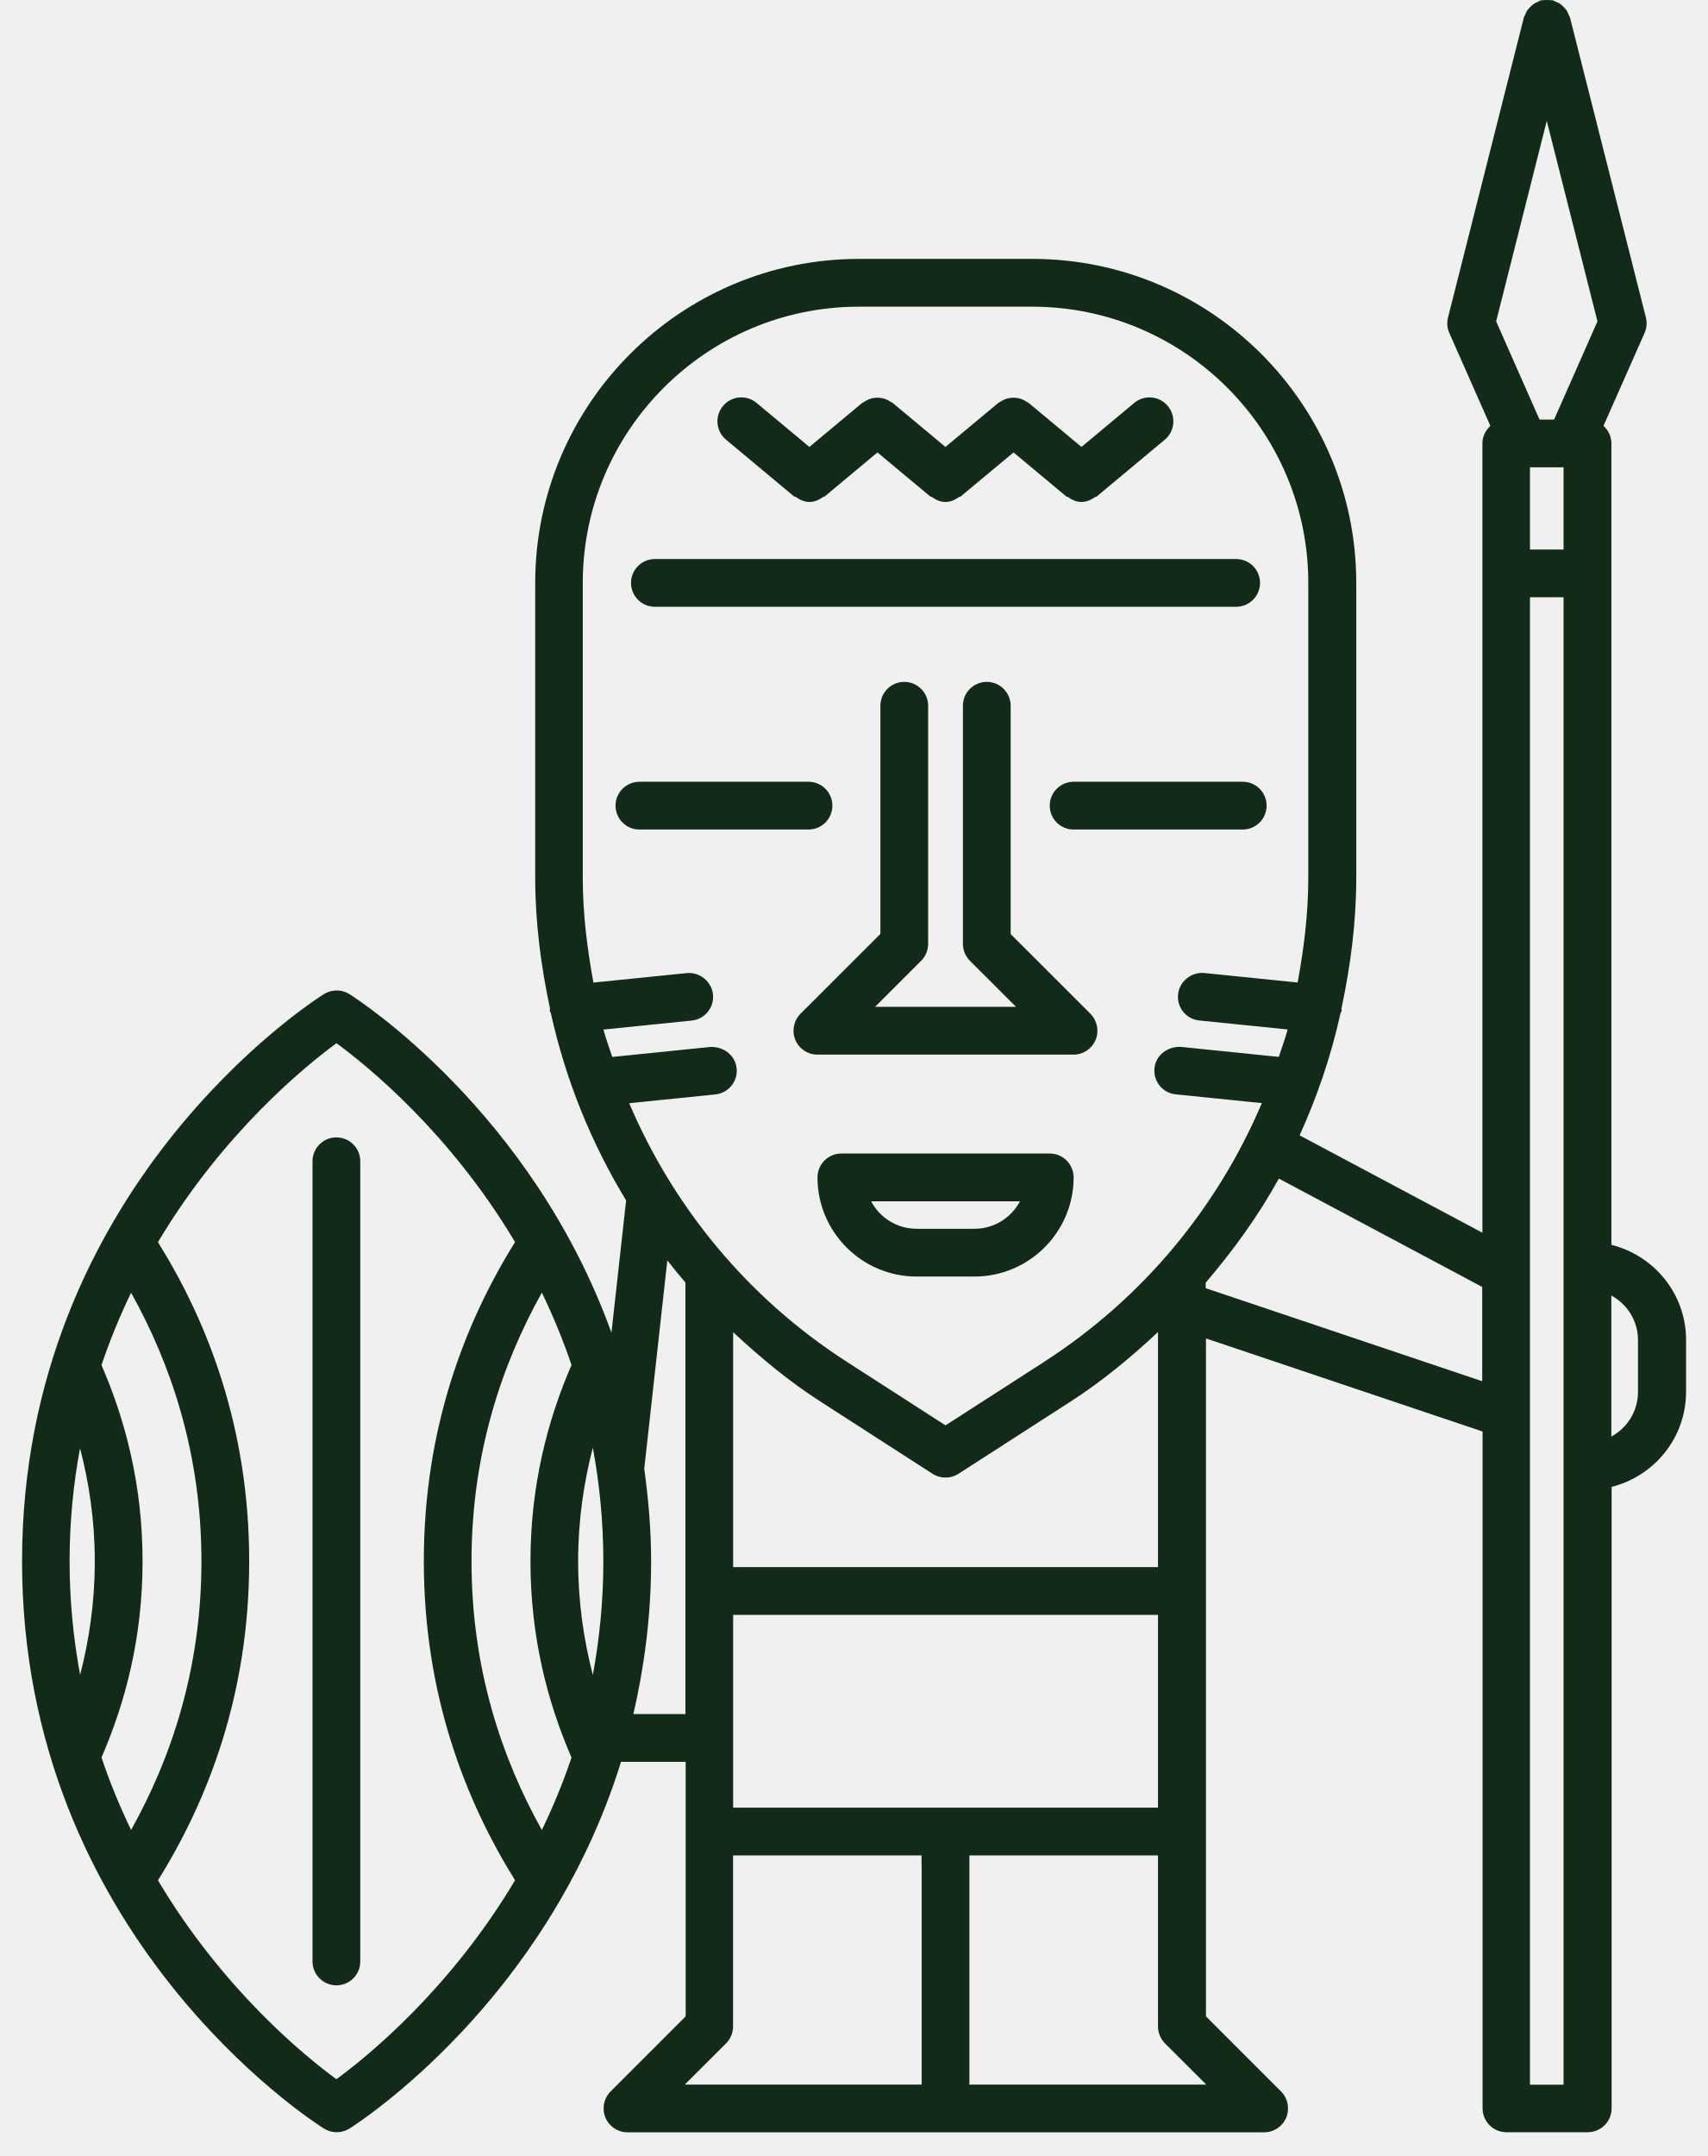
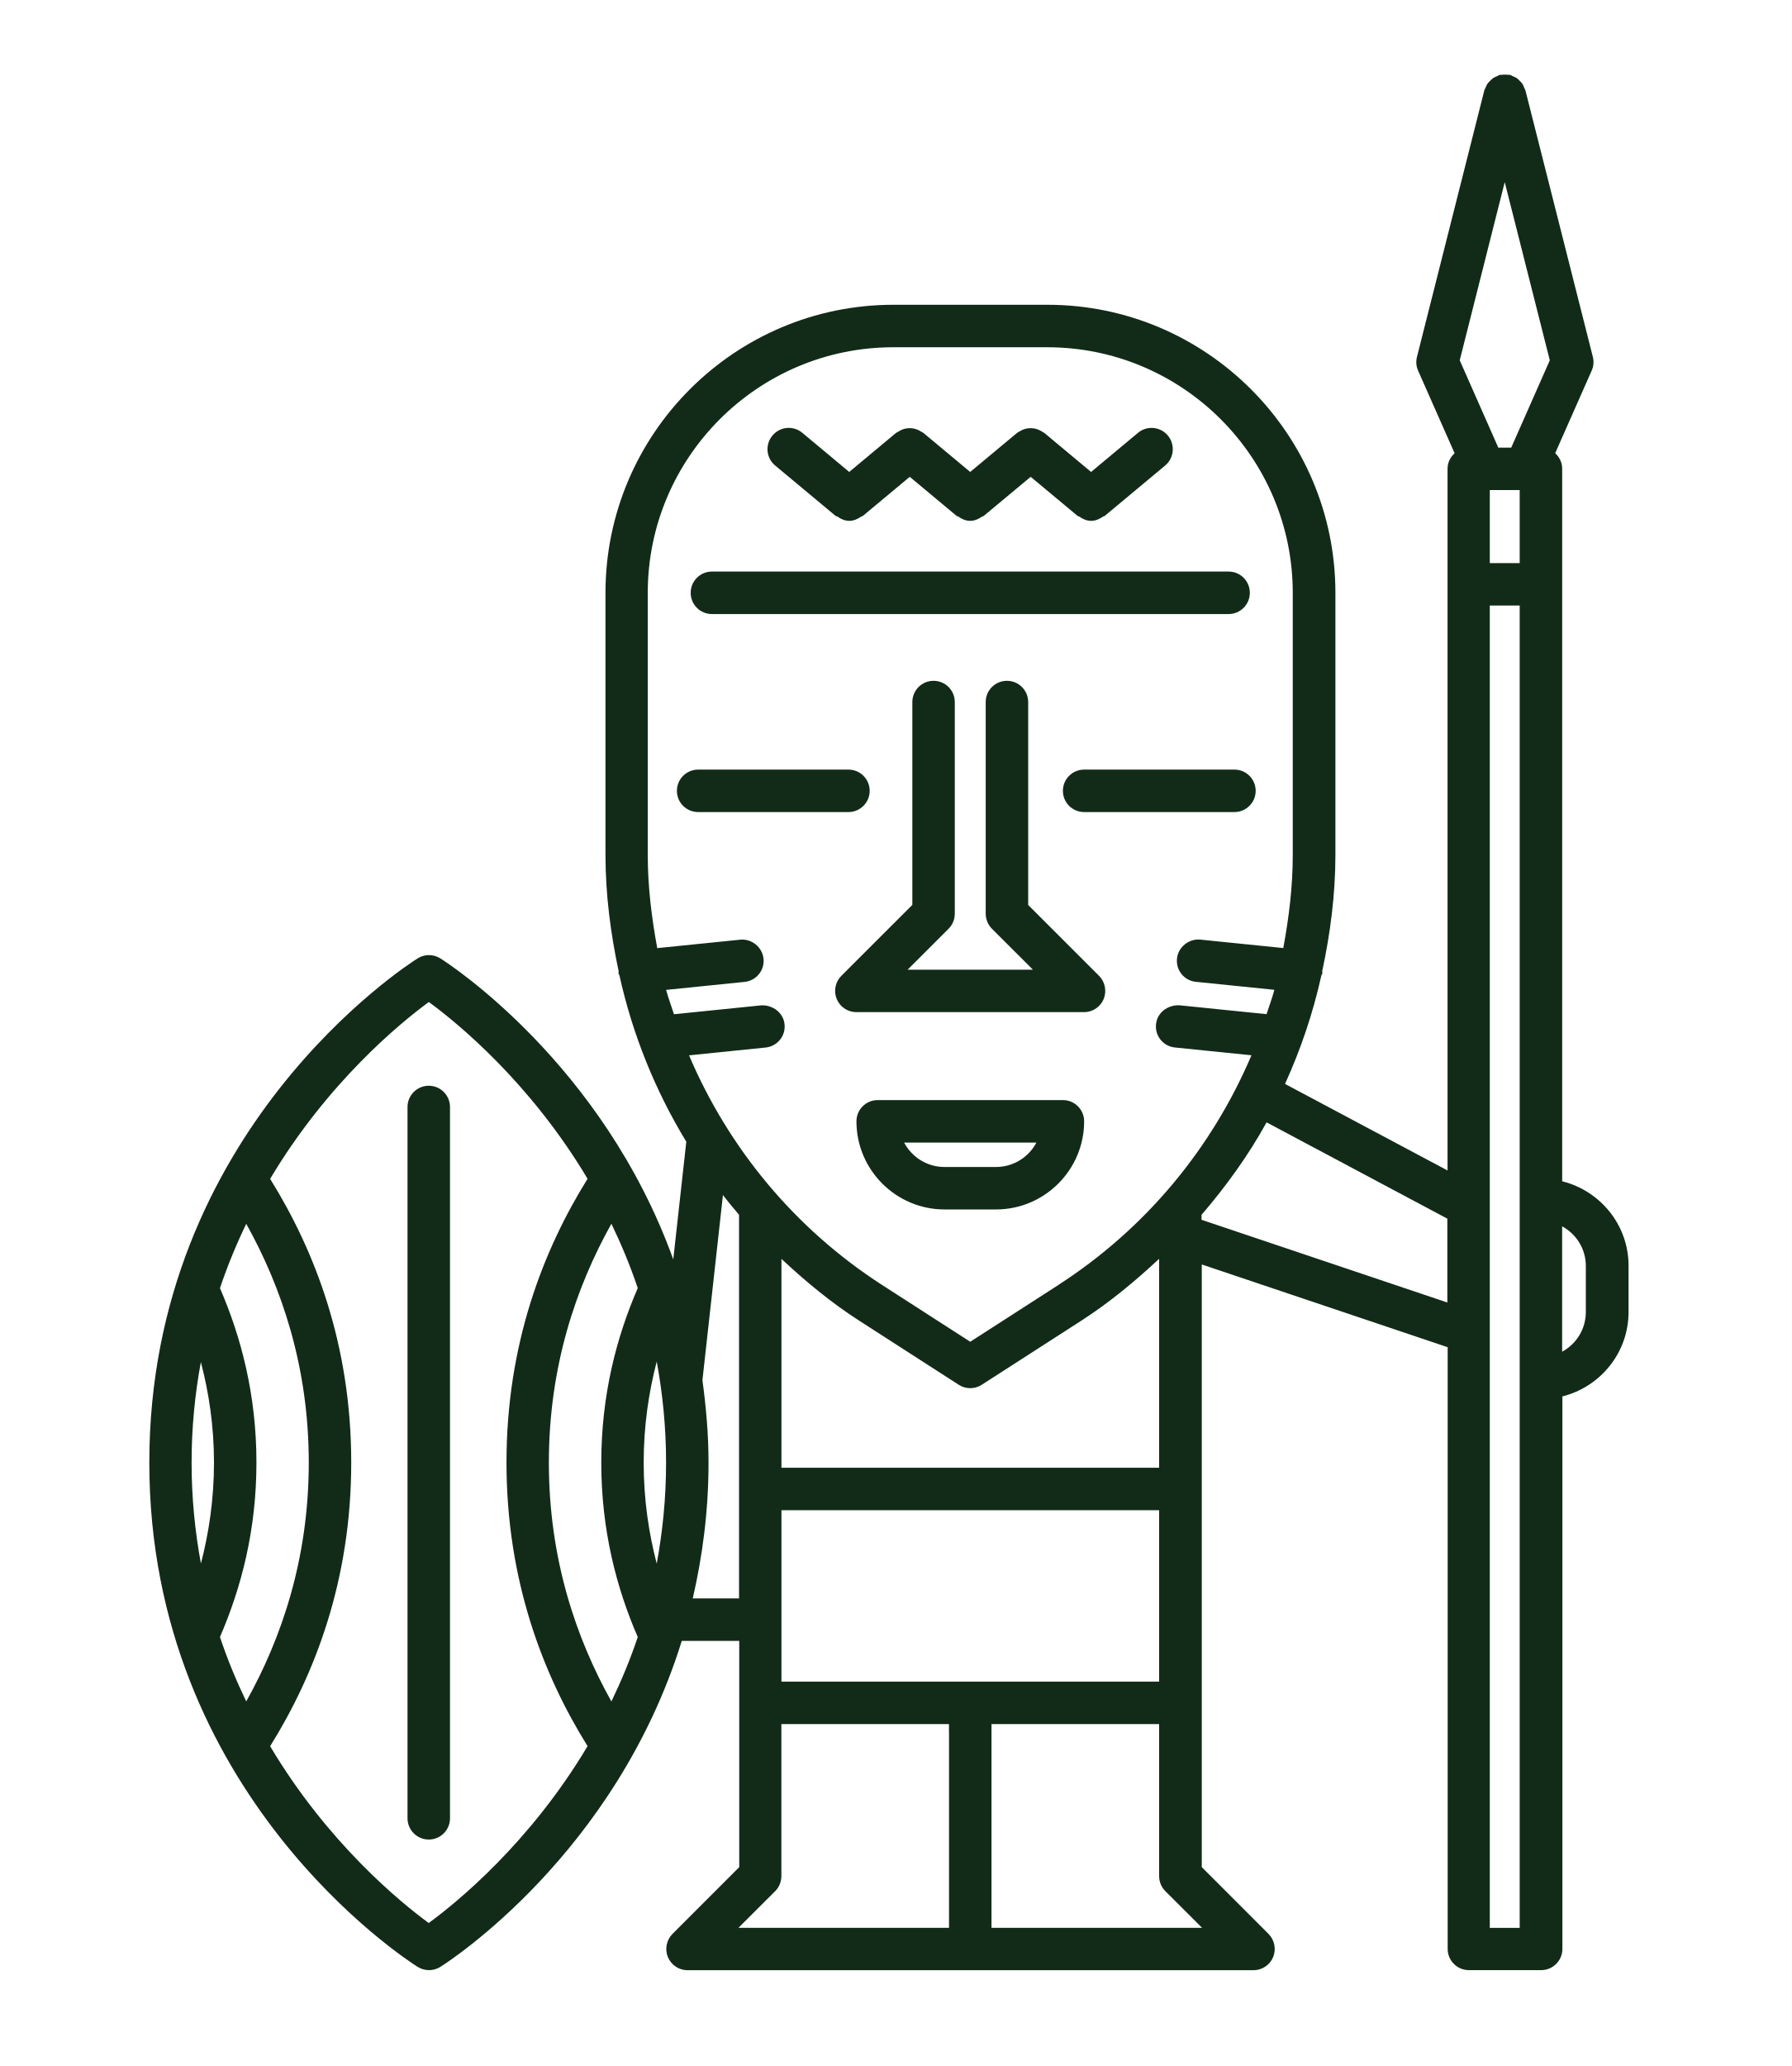
- <svg xmlns="http://www.w3.org/2000/svg" width="61" height="77" viewBox="0 0 61 77" fill="none">
-   <path d="M57.564 44.461V15.835C57.564 15.584 57.452 15.365 57.282 15.208L58.749 11.892C58.827 11.72 58.843 11.524 58.796 11.339L56.085 0.626C56.074 0.59 56.051 0.563 56.038 0.53C56.014 0.47 55.993 0.412 55.957 0.36C55.928 0.318 55.894 0.287 55.86 0.253C55.819 0.209 55.777 0.167 55.727 0.133C55.683 0.104 55.633 0.086 55.584 0.065C55.545 0.049 55.511 0.021 55.469 0.01C55.453 0.008 55.44 0.01 55.427 0.01C55.375 -0 55.323 0.002 55.268 0.002C55.208 0.002 55.153 -0 55.096 0.01C55.08 0.013 55.067 0.01 55.054 0.01C55.012 0.021 54.981 0.047 54.942 0.065C54.892 0.086 54.84 0.104 54.796 0.136C54.746 0.169 54.705 0.211 54.663 0.253C54.629 0.289 54.592 0.321 54.564 0.363C54.527 0.415 54.506 0.47 54.483 0.53C54.47 0.563 54.444 0.592 54.436 0.629L51.727 11.342C51.681 11.527 51.696 11.723 51.775 11.895L53.241 15.211C53.069 15.367 52.956 15.587 52.956 15.837V44.026L46.426 40.548C47.06 39.154 47.553 37.699 47.887 36.188C47.895 36.157 47.923 36.138 47.929 36.107C47.931 36.076 47.921 36.047 47.921 36.018C48.244 34.5 48.45 32.942 48.45 31.348V20.82C48.45 14.439 43.261 9.246 36.879 9.246H30.69C24.309 9.246 19.119 14.439 19.119 20.82V31.348C19.119 32.945 19.325 34.505 19.649 36.026C19.649 36.055 19.638 36.078 19.641 36.107C19.644 36.136 19.672 36.151 19.677 36.18C20.204 38.562 21.115 40.811 22.367 42.873C22.367 42.875 22.365 42.88 22.365 42.883L21.843 47.597C18.997 39.715 12.821 35.716 12.479 35.502C12.202 35.33 11.848 35.33 11.574 35.502C11.133 35.778 0.788 42.437 0.788 55.761C0.788 69.086 11.13 75.744 11.574 76.021C11.712 76.107 11.868 76.151 12.028 76.151C12.187 76.151 12.343 76.107 12.482 76.021C12.836 75.799 19.529 71.473 22.185 62.923H24.494V72.013L21.812 74.695C21.569 74.941 21.496 75.306 21.627 75.627C21.759 75.945 22.07 76.154 22.414 76.154H45.16C45.505 76.154 45.815 75.945 45.948 75.627C46.079 75.306 46.006 74.941 45.763 74.695L43.081 72.013V47.801L52.962 51.125V75.298C52.962 75.768 53.343 76.151 53.815 76.151H56.719C57.188 76.151 57.572 75.77 57.572 75.298V53.103C59.096 52.719 60.231 51.349 60.231 49.708V47.853C60.231 46.215 59.096 44.845 57.572 44.461H57.564ZM2.862 59.816C2.627 58.543 2.486 57.194 2.486 55.761C2.486 54.329 2.624 52.99 2.859 51.722C3.18 52.951 3.386 54.292 3.386 55.761C3.386 57.23 3.183 58.579 2.862 59.816ZM3.626 62.767C4.48 60.8 5.093 58.475 5.093 55.761C5.093 53.048 4.48 50.721 3.626 48.753C3.934 47.838 4.292 46.979 4.683 46.168C6.097 48.701 7.196 51.897 7.196 55.761C7.196 59.625 6.1 62.822 4.683 65.355C4.292 64.544 3.932 63.685 3.626 62.767ZM12.02 74.26C10.906 73.446 7.965 71.058 5.643 67.155C7.433 64.285 8.902 60.502 8.902 55.759C8.902 51.015 7.433 47.235 5.643 44.362C7.968 40.462 10.906 38.074 12.02 37.258C13.134 38.072 16.074 40.459 18.399 44.36C16.609 47.232 15.14 51.013 15.14 55.756C15.14 60.499 16.612 64.283 18.399 67.153C16.074 71.053 13.134 73.441 12.02 74.255V74.26ZM19.357 65.358C17.94 62.822 16.844 59.628 16.844 55.761C16.844 51.895 17.94 48.701 19.357 46.165C19.748 46.977 20.108 47.835 20.416 48.751C19.563 50.718 18.95 53.045 18.95 55.761C18.95 58.477 19.563 60.802 20.416 62.769C20.108 63.688 19.748 64.546 19.357 65.358ZM21.178 59.821C20.857 58.582 20.653 57.238 20.653 55.761C20.653 54.285 20.857 52.941 21.178 51.702C21.413 52.975 21.553 54.326 21.553 55.761C21.553 57.196 21.413 58.548 21.178 59.821ZM22.626 61.22C23.012 59.539 23.26 57.734 23.26 55.761C23.26 54.6 23.158 53.51 23.015 52.45L23.839 45.014C24.048 45.283 24.264 45.547 24.486 45.805V61.217H22.626V61.22ZM32.924 66.587V74.45H24.462L25.939 72.976C26.099 72.817 26.187 72.598 26.187 72.371V66.266H32.921V66.587H32.924ZM26.19 64.559V57.674H41.367V64.559H26.19ZM26.19 55.968V47.577C27.155 48.477 28.178 49.33 29.316 50.06L33.315 52.636C33.456 52.727 33.618 52.771 33.777 52.771C33.936 52.771 34.098 52.727 34.239 52.636L38.239 50.06C39.376 49.327 40.399 48.477 41.367 47.574V55.968H26.19ZM43.092 74.45H34.63V66.266H41.367V72.371C41.367 72.598 41.456 72.814 41.615 72.976L43.092 74.45ZM37.315 48.628L33.777 50.906L30.239 48.628C26.714 46.356 24.061 43.123 22.477 39.4L25.553 39.087C26.023 39.04 26.365 38.62 26.315 38.153C26.268 37.683 25.837 37.373 25.381 37.391L21.872 37.748C21.765 37.422 21.645 37.101 21.556 36.77L24.708 36.449C25.177 36.402 25.519 35.982 25.47 35.515C25.42 35.045 24.984 34.709 24.536 34.753L21.199 35.092C20.974 33.868 20.818 32.624 20.818 31.348V20.82C20.818 15.378 25.245 10.953 30.683 10.953H36.871C42.311 10.953 46.736 15.38 46.736 20.82V31.348C46.736 32.621 46.582 33.866 46.355 35.09L43.018 34.75C42.572 34.706 42.131 35.043 42.084 35.512C42.035 35.982 42.377 36.402 42.846 36.446L45.998 36.767C45.909 37.099 45.789 37.419 45.682 37.746L42.176 37.388C41.719 37.37 41.286 37.68 41.242 38.15C41.192 38.62 41.534 39.04 42.004 39.084L45.077 39.397C43.493 43.12 40.84 46.353 37.315 48.626V48.628ZM52.951 49.33L43.071 46.006V45.808C44.062 44.652 44.954 43.418 45.685 42.092L52.949 45.962V49.33H52.951ZM55.855 45.202V74.453H54.655V21.329H55.855V45.2V45.202ZM55.855 19.625H54.655V16.69H55.855V19.625ZM55.516 14.986H54.997L53.447 11.477L55.255 4.318L57.066 11.477L55.516 14.986ZM58.514 49.714C58.514 50.4 58.128 51 57.562 51.305V46.27C58.128 46.575 58.514 47.172 58.514 47.861V49.716V49.714Z" fill="#122B18" />
-   <path d="M23.395 21.671H44.158C44.628 21.671 45.012 21.29 45.012 20.818C45.012 20.346 44.631 19.965 44.158 19.965H23.395C22.926 19.965 22.542 20.346 22.542 20.818C22.542 21.29 22.923 21.671 23.395 21.671Z" fill="#122B18" />
-   <path d="M36.104 33.354V25.206C36.104 24.737 35.723 24.353 35.251 24.353C34.779 24.353 34.398 24.734 34.398 25.206V33.707C34.398 33.934 34.487 34.15 34.646 34.312L36.295 35.958H31.259L32.908 34.312C33.067 34.153 33.156 33.934 33.156 33.707V25.206C33.156 24.737 32.775 24.353 32.303 24.353C31.831 24.353 31.45 24.734 31.45 25.206V33.354L28.595 36.206C28.353 36.451 28.28 36.817 28.41 37.138C28.543 37.456 28.854 37.665 29.198 37.665H38.351C38.695 37.665 39.006 37.456 39.139 37.138C39.269 36.817 39.196 36.451 38.953 36.206L36.099 33.354H36.104Z" fill="#122B18" />
-   <path d="M29.735 28.773C29.735 28.303 29.355 27.92 28.882 27.92H22.842C22.373 27.92 21.989 28.301 21.989 28.773C21.989 29.245 22.37 29.626 22.842 29.626H28.882C29.352 29.626 29.735 29.245 29.735 28.773Z" fill="#122B18" />
-   <path d="M45.247 28.773C45.247 28.303 44.866 27.92 44.393 27.92H38.353C37.884 27.92 37.5 28.301 37.5 28.773C37.5 29.245 37.881 29.626 38.353 29.626H44.393C44.863 29.626 45.247 29.245 45.247 28.773Z" fill="#122B18" />
-   <path d="M37.5 41.197H30.056C29.587 41.197 29.203 41.578 29.203 42.051C29.203 44.002 30.792 45.591 32.744 45.591H34.81C36.762 45.591 38.353 44.002 38.353 42.051C38.353 41.581 37.972 41.197 37.5 41.197ZM34.81 43.885H32.744C32.039 43.885 31.426 43.488 31.121 42.904H36.436C36.128 43.488 35.515 43.885 34.81 43.885Z" fill="#122B18" />
-   <path d="M28.371 17.729C28.389 17.744 28.415 17.739 28.434 17.752C28.58 17.857 28.741 17.927 28.916 17.927C29.091 17.927 29.253 17.857 29.399 17.752C29.417 17.739 29.443 17.744 29.462 17.729L31.345 16.158L33.229 17.729C33.247 17.744 33.273 17.739 33.292 17.752C33.438 17.857 33.6 17.927 33.774 17.927C33.949 17.927 34.111 17.857 34.257 17.752C34.275 17.739 34.301 17.744 34.32 17.729L36.206 16.158L38.09 17.729C38.108 17.744 38.134 17.739 38.153 17.752C38.299 17.857 38.46 17.927 38.635 17.927C38.81 17.927 38.972 17.857 39.118 17.752C39.136 17.739 39.162 17.744 39.18 17.729L41.609 15.704C41.972 15.401 42.019 14.864 41.719 14.501C41.414 14.136 40.876 14.089 40.516 14.392L38.633 15.962L36.749 14.392C36.725 14.371 36.694 14.366 36.67 14.347C36.621 14.313 36.569 14.285 36.514 14.264C36.464 14.243 36.417 14.23 36.365 14.219C36.31 14.209 36.258 14.204 36.203 14.204C36.149 14.204 36.096 14.209 36.042 14.219C35.989 14.23 35.943 14.243 35.893 14.264C35.838 14.287 35.789 14.313 35.739 14.347C35.713 14.366 35.684 14.371 35.661 14.392L33.774 15.962L31.891 14.392C31.864 14.371 31.836 14.366 31.81 14.347C31.76 14.313 31.711 14.287 31.656 14.264C31.606 14.243 31.557 14.23 31.505 14.219C31.45 14.209 31.398 14.204 31.343 14.204C31.288 14.204 31.236 14.209 31.181 14.219C31.129 14.23 31.079 14.243 31.032 14.264C30.977 14.287 30.928 14.316 30.876 14.35C30.85 14.368 30.821 14.373 30.797 14.392L28.914 15.962L27.03 14.392C26.665 14.086 26.13 14.136 25.827 14.501C25.524 14.864 25.574 15.401 25.937 15.704L28.366 17.729H28.371Z" fill="#122B18" />
-   <path d="M12.017 40.621C11.547 40.621 11.164 41.002 11.164 41.474V70.051C11.164 70.521 11.545 70.905 12.017 70.905C12.489 70.905 12.87 70.524 12.87 70.051V41.474C12.87 41.004 12.489 40.621 12.017 40.621Z" fill="#122B18" />
+ <svg xmlns="http://www.w3.org/2000/svg" width="72" height="83" viewBox="0 0 72 83" fill="none">
+   <path d="M0 0H72V83H0V0Z" fill="white" />
+   <path d="M62.776 47.459V18.832C62.776 18.582 62.664 18.363 62.495 18.206L63.961 14.89C64.039 14.718 64.055 14.522 64.008 14.337L61.297 3.624C61.287 3.587 61.263 3.561 61.25 3.527C61.227 3.467 61.206 3.41 61.169 3.358C61.141 3.316 61.107 3.285 61.073 3.251C61.031 3.206 60.989 3.165 60.94 3.131C60.895 3.102 60.846 3.084 60.796 3.063C60.757 3.047 60.723 3.019 60.681 3.008C60.666 3.006 60.653 3.008 60.64 3.008C60.587 2.998 60.535 3 60.48 3C60.42 3 60.366 2.998 60.308 3.008C60.293 3.011 60.279 3.008 60.267 3.008C60.225 3.019 60.193 3.045 60.154 3.063C60.105 3.084 60.053 3.102 60.008 3.133C59.959 3.167 59.917 3.209 59.875 3.251C59.841 3.287 59.805 3.319 59.776 3.36C59.739 3.413 59.719 3.467 59.695 3.527C59.682 3.561 59.656 3.59 59.648 3.626L56.94 14.339C56.893 14.525 56.909 14.72 56.987 14.893L58.453 18.209C58.281 18.365 58.169 18.584 58.169 18.835V47.023L51.638 43.546C52.272 42.152 52.765 40.696 53.099 39.186C53.107 39.154 53.136 39.136 53.141 39.105C53.144 39.074 53.133 39.045 53.133 39.016C53.457 37.498 53.663 35.94 53.663 34.346V23.818C53.663 17.436 48.473 12.244 42.092 12.244H35.903C29.521 12.244 24.331 17.436 24.331 23.818V34.346C24.331 35.943 24.538 37.503 24.861 39.024C24.861 39.053 24.851 39.076 24.853 39.105C24.856 39.134 24.885 39.149 24.89 39.178C25.417 41.56 26.327 43.809 27.58 45.87C27.58 45.873 27.577 45.878 27.577 45.881L27.055 50.595C24.209 42.713 18.033 38.714 17.691 38.5C17.415 38.327 17.06 38.327 16.786 38.5C16.345 38.776 6 45.434 6 58.759C6 72.084 16.342 78.742 16.786 79.019C16.924 79.105 17.081 79.149 17.24 79.149C17.399 79.149 17.556 79.105 17.694 79.019C18.049 78.797 24.741 74.471 27.397 65.921H29.706V75.011L27.024 77.693C26.781 77.939 26.708 78.304 26.839 78.625C26.972 78.943 27.282 79.152 27.627 79.152H50.373C50.717 79.152 51.028 78.943 51.161 78.625C51.291 78.304 51.218 77.939 50.975 77.693L48.293 75.011V50.799L58.174 54.123V78.296C58.174 78.766 58.555 79.149 59.027 79.149H61.931C62.401 79.149 62.784 78.768 62.784 78.296V56.1C64.308 55.717 65.443 54.347 65.443 52.706V50.851C65.443 49.212 64.308 47.843 62.784 47.459H62.776ZM8.074 62.814C7.839 61.541 7.699 60.192 7.699 58.759C7.699 57.327 7.837 55.988 8.072 54.72C8.393 55.949 8.599 57.29 8.599 58.759C8.599 60.228 8.395 61.577 8.074 62.814ZM8.839 65.765C9.692 63.797 10.305 61.473 10.305 58.759C10.305 56.046 9.692 53.718 8.839 51.751C9.147 50.835 9.504 49.977 9.895 49.166C11.309 51.699 12.408 54.895 12.408 58.759C12.408 62.623 11.312 65.819 9.895 68.353C9.504 67.541 9.144 66.683 8.839 65.765ZM17.232 77.258C16.118 76.444 13.178 74.056 10.855 70.153C12.645 67.283 14.114 63.5 14.114 58.757C14.114 54.013 12.645 50.233 10.855 47.36C13.18 43.459 16.118 41.072 17.232 40.255C18.346 41.069 21.287 43.457 23.611 47.357C21.822 50.23 20.353 54.011 20.353 58.754C20.353 63.497 21.824 67.281 23.611 70.15C21.287 74.051 18.346 76.438 17.232 77.252V77.258ZM24.569 68.355C23.152 65.819 22.056 62.626 22.056 58.759C22.056 54.892 23.152 51.699 24.569 49.163C24.96 49.974 25.32 50.833 25.628 51.748C24.775 53.716 24.162 56.043 24.162 58.759C24.162 61.475 24.775 63.8 25.628 65.767C25.32 66.686 24.96 67.544 24.569 68.355ZM26.39 62.819C26.069 61.58 25.866 60.236 25.866 58.759C25.866 57.282 26.069 55.939 26.39 54.699C26.625 55.973 26.766 57.324 26.766 58.759C26.766 60.194 26.625 61.546 26.39 62.819ZM27.838 64.217C28.224 62.537 28.472 60.732 28.472 58.759C28.472 57.598 28.37 56.508 28.227 55.448L29.051 48.012C29.26 48.281 29.477 48.545 29.698 48.803V64.215H27.838V64.217ZM38.136 69.584V77.448H29.675L31.152 75.974C31.311 75.815 31.399 75.596 31.399 75.369V69.263H38.134V69.584H38.136ZM31.402 67.557V60.672H46.579V67.557H31.402ZM31.402 58.965V50.575C32.367 51.475 33.39 52.328 34.528 53.058L38.528 55.633C38.668 55.725 38.83 55.769 38.989 55.769C39.148 55.769 39.31 55.725 39.451 55.633L43.451 53.058C44.588 52.325 45.611 51.475 46.579 50.572V58.965H31.402ZM48.304 77.448H39.843V69.263H46.579V75.369C46.579 75.596 46.668 75.812 46.827 75.974L48.304 77.448ZM42.527 51.626L38.989 53.904L35.451 51.626C31.927 49.353 29.273 46.121 27.689 42.398L30.765 42.084C31.235 42.038 31.577 41.617 31.527 41.15C31.48 40.681 31.05 40.37 30.593 40.389L27.084 40.746C26.977 40.42 26.857 40.099 26.768 39.768L29.92 39.447C30.39 39.4 30.732 38.98 30.682 38.513C30.632 38.043 30.197 37.706 29.748 37.751L26.411 38.09C26.186 36.866 26.03 35.622 26.03 34.346V23.818C26.03 18.376 30.458 13.951 35.895 13.951H42.084C47.524 13.951 51.949 18.378 51.949 23.818V34.346C51.949 35.619 51.795 36.864 51.568 38.087L48.231 37.748C47.785 37.704 47.344 38.04 47.297 38.51C47.247 38.98 47.589 39.4 48.059 39.444L51.21 39.765C51.122 40.096 51.002 40.417 50.895 40.743L47.388 40.386C46.931 40.368 46.498 40.678 46.454 41.148C46.404 41.617 46.746 42.038 47.216 42.082L50.289 42.395C48.706 46.118 46.052 49.351 42.527 51.623V51.626ZM58.164 52.328L48.283 49.004V48.806C49.274 47.65 50.167 46.416 50.897 45.09L58.161 48.959V52.328H58.164ZM61.068 48.2V77.451H59.867V24.327H61.068V48.198V48.2ZM61.068 22.623H59.867V19.688H61.068V22.623ZM60.728 17.984H60.209L58.659 14.475L60.467 7.316L62.278 14.475L60.728 17.984ZM63.726 52.711C63.726 53.398 63.34 53.998 62.774 54.303V49.267C63.34 49.573 63.726 50.17 63.726 50.859V52.714V52.711Z" fill="#122B18" />
+   <path d="M28.608 24.669H49.371C49.841 24.669 50.224 24.288 50.224 23.816C50.224 23.343 49.843 22.962 49.371 22.962H28.608C28.138 22.962 27.755 23.343 27.755 23.816C27.755 24.288 28.136 24.669 28.608 24.669Z" fill="#122B18" />
+   <path d="M41.317 36.352V28.204C41.317 27.734 40.936 27.351 40.464 27.351C39.991 27.351 39.61 27.732 39.61 28.204V36.704C39.61 36.931 39.699 37.148 39.858 37.31L41.507 38.956H36.472L38.12 37.31C38.28 37.151 38.368 36.931 38.368 36.704V28.204C38.368 27.734 37.987 27.351 37.515 27.351C37.043 27.351 36.662 27.732 36.662 28.204V36.352L33.808 39.204C33.565 39.449 33.492 39.815 33.623 40.135C33.755 40.454 34.066 40.662 34.41 40.662H43.563C43.907 40.662 44.218 40.454 44.351 40.135C44.481 39.815 44.408 39.449 44.166 39.204L41.312 36.352H41.317Z" fill="#122B18" />
+   <path d="M34.948 31.771C34.948 31.301 34.567 30.918 34.095 30.918H28.055C27.585 30.918 27.201 31.298 27.201 31.771C27.201 32.243 27.582 32.624 28.055 32.624H34.095C34.564 32.624 34.948 32.243 34.948 31.771Z" fill="#122B18" />
+   <path d="M50.459 31.771C50.459 31.301 50.078 30.918 49.606 30.918H43.566C43.096 30.918 42.712 31.298 42.712 31.771C42.712 32.243 43.093 32.624 43.566 32.624H49.606C50.075 32.624 50.459 32.243 50.459 31.771Z" fill="#122B18" />
+   <path d="M42.713 44.195H35.269C34.799 44.195 34.416 44.576 34.416 45.048C34.416 47 36.005 48.589 37.956 48.589H40.023C41.974 48.589 43.566 47 43.566 45.048C43.566 44.579 43.185 44.195 42.713 44.195ZM40.023 46.883H37.956C37.252 46.883 36.639 46.486 36.333 45.902H41.648C41.34 46.486 40.727 46.883 40.023 46.883Z" fill="#122B18" />
+   <path d="M33.583 20.726C33.602 20.742 33.628 20.737 33.646 20.75C33.792 20.854 33.954 20.925 34.129 20.925C34.303 20.925 34.465 20.854 34.611 20.75C34.63 20.737 34.656 20.742 34.674 20.726L36.558 19.156L38.441 20.726C38.46 20.742 38.486 20.737 38.504 20.75C38.65 20.854 38.812 20.925 38.987 20.925C39.161 20.925 39.323 20.854 39.469 20.75C39.488 20.737 39.514 20.742 39.532 20.726L41.418 19.156L43.302 20.726C43.32 20.742 43.346 20.737 43.365 20.75C43.511 20.854 43.673 20.925 43.847 20.925C44.022 20.925 44.184 20.854 44.33 20.75C44.348 20.737 44.374 20.742 44.393 20.726L46.822 18.702C47.184 18.399 47.231 17.862 46.931 17.499C46.626 17.134 46.089 17.087 45.729 17.389L43.845 18.96L41.961 17.389C41.938 17.369 41.906 17.363 41.883 17.345C41.833 17.311 41.781 17.282 41.726 17.262C41.677 17.241 41.63 17.228 41.578 17.217C41.523 17.207 41.471 17.201 41.416 17.201C41.361 17.201 41.309 17.207 41.254 17.217C41.202 17.228 41.155 17.241 41.105 17.262C41.05 17.285 41.001 17.311 40.951 17.345C40.925 17.363 40.897 17.369 40.873 17.389L38.987 18.96L37.103 17.389C37.077 17.369 37.048 17.363 37.022 17.345C36.972 17.311 36.923 17.285 36.868 17.262C36.819 17.241 36.769 17.228 36.717 17.217C36.662 17.207 36.61 17.201 36.555 17.201C36.5 17.201 36.448 17.207 36.393 17.217C36.341 17.228 36.291 17.241 36.245 17.262C36.19 17.285 36.14 17.314 36.088 17.348C36.062 17.366 36.033 17.371 36.01 17.389L34.126 18.96L32.242 17.389C31.877 17.084 31.342 17.134 31.04 17.499C30.737 17.862 30.786 18.399 31.149 18.702L33.578 20.726H33.583Z" fill="#122B18" />
+   <path d="M17.23 43.619C16.76 43.619 16.376 44 16.376 44.472V73.049C16.376 73.519 16.757 73.902 17.23 73.902C17.702 73.902 18.083 73.521 18.083 73.049V44.472C18.083 44.002 17.702 43.619 17.23 43.619Z" fill="#122B18" />
</svg>
